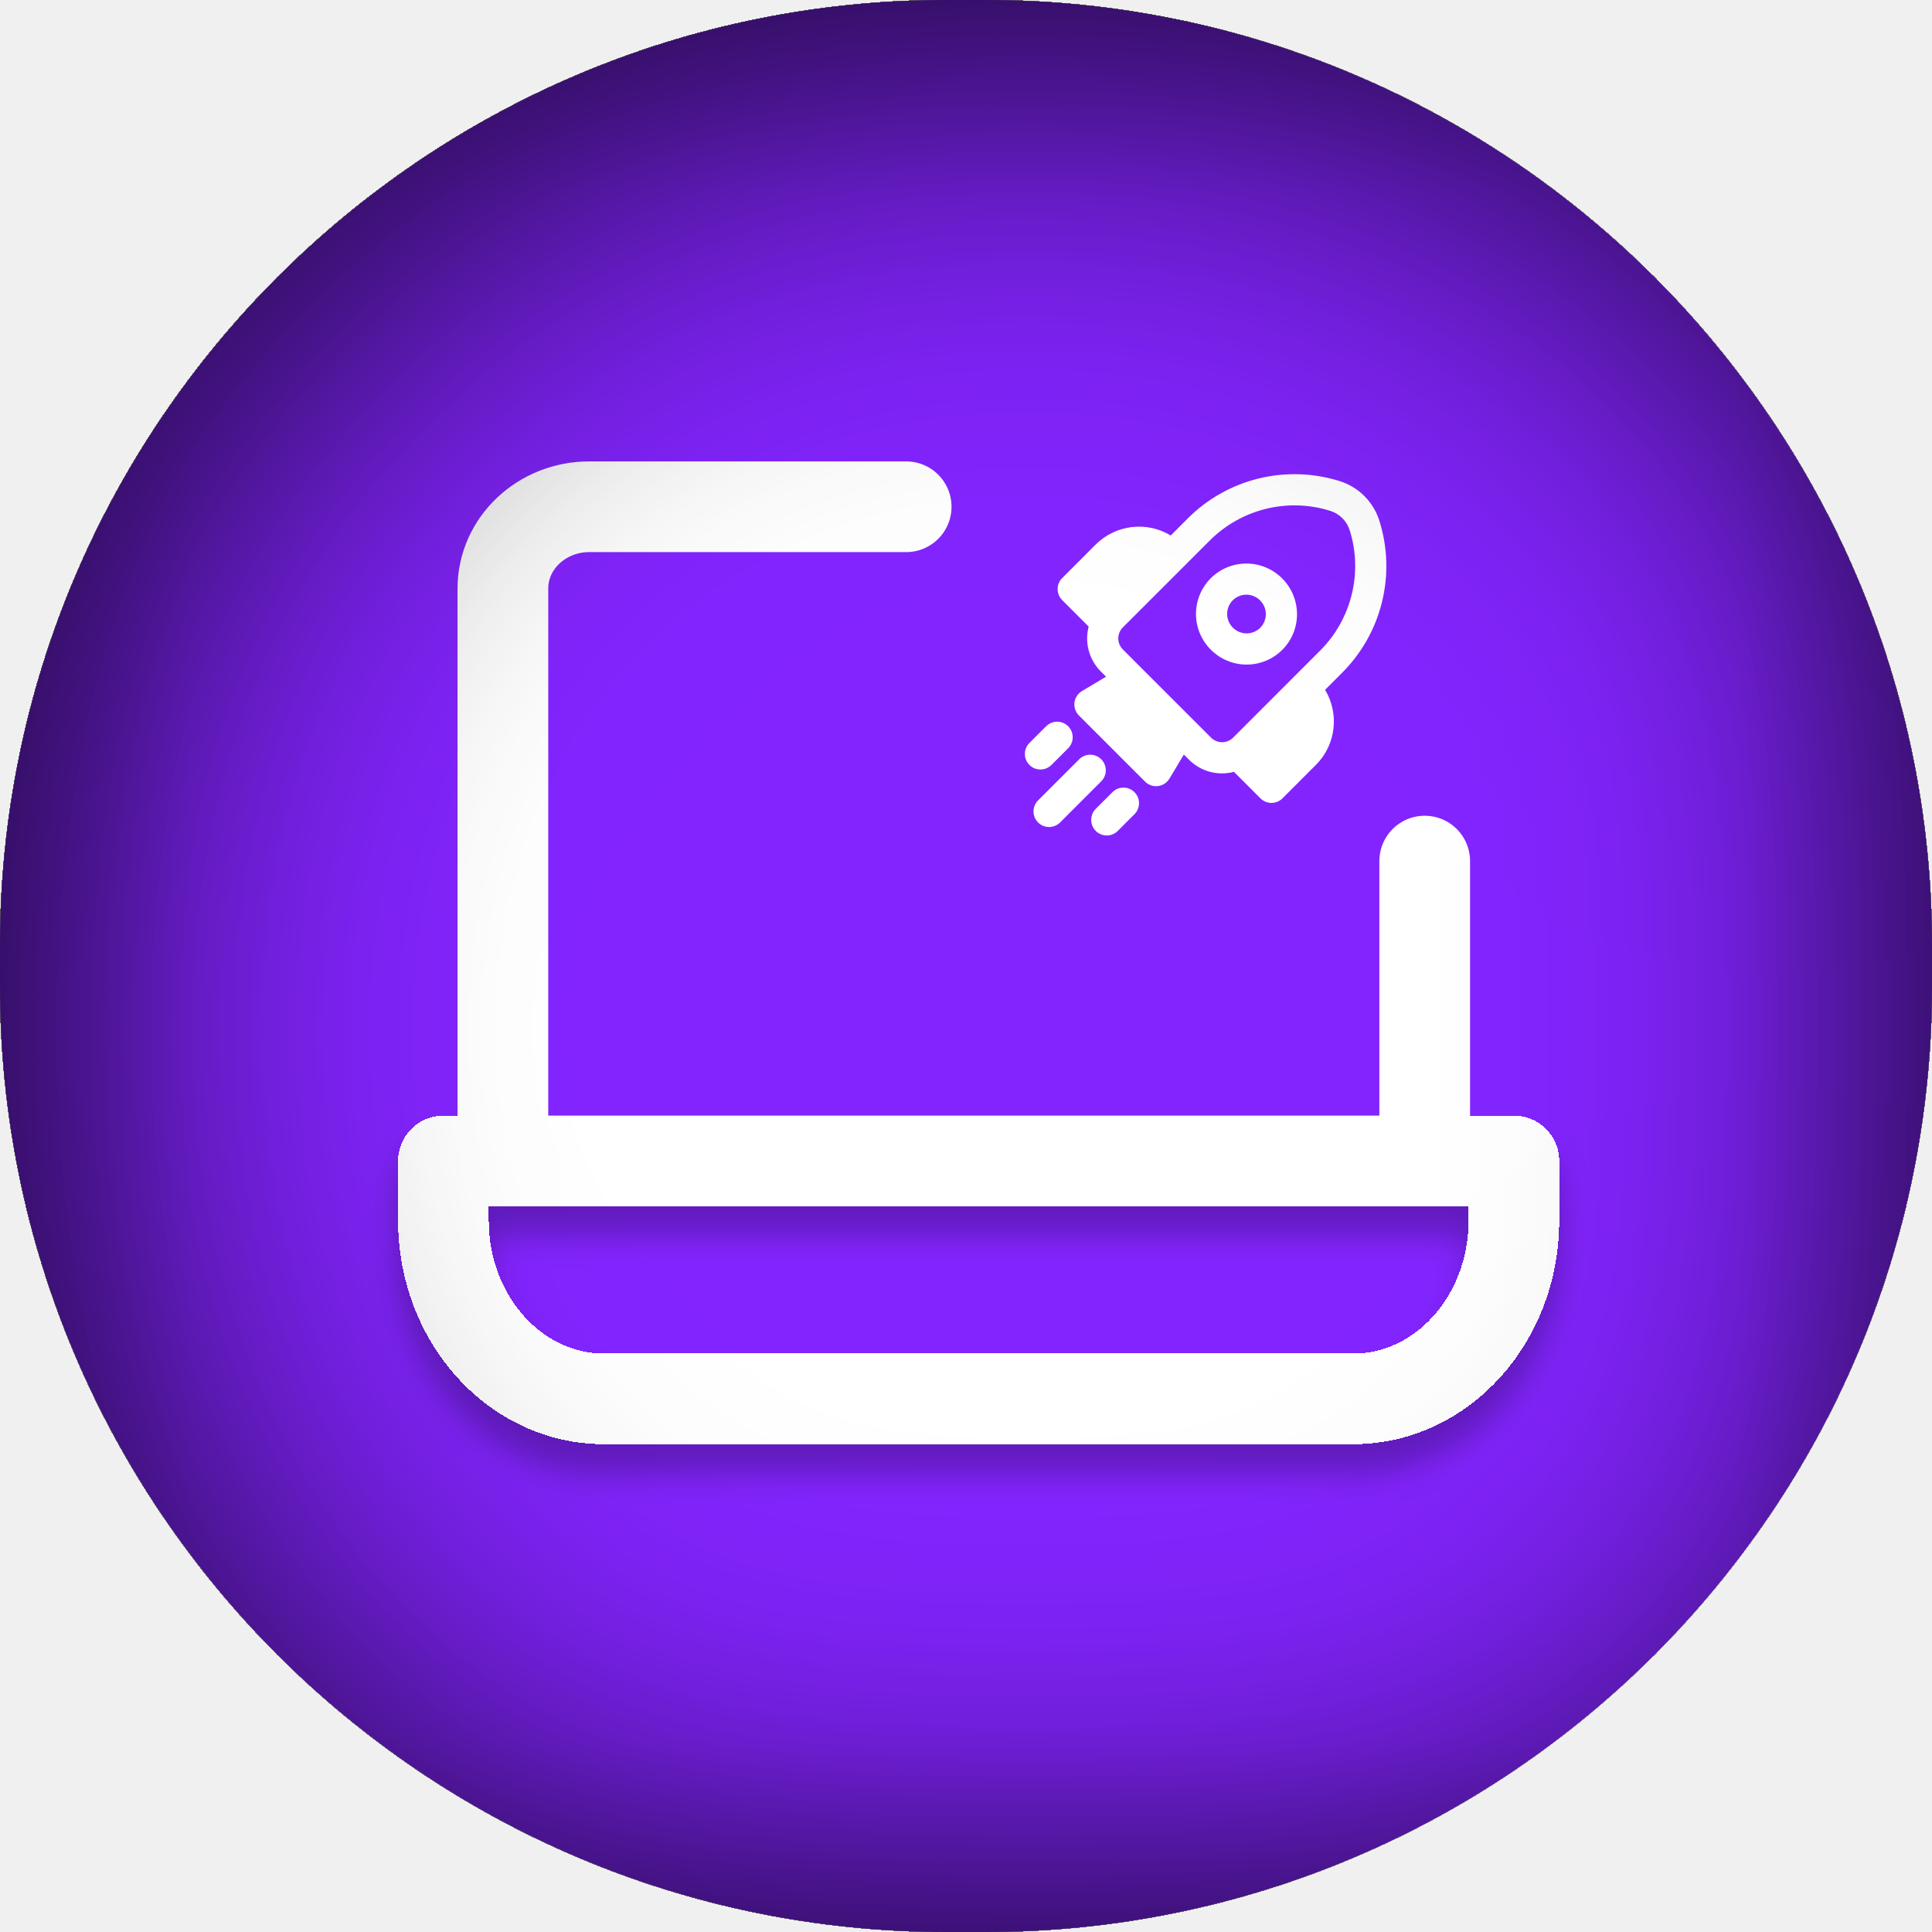
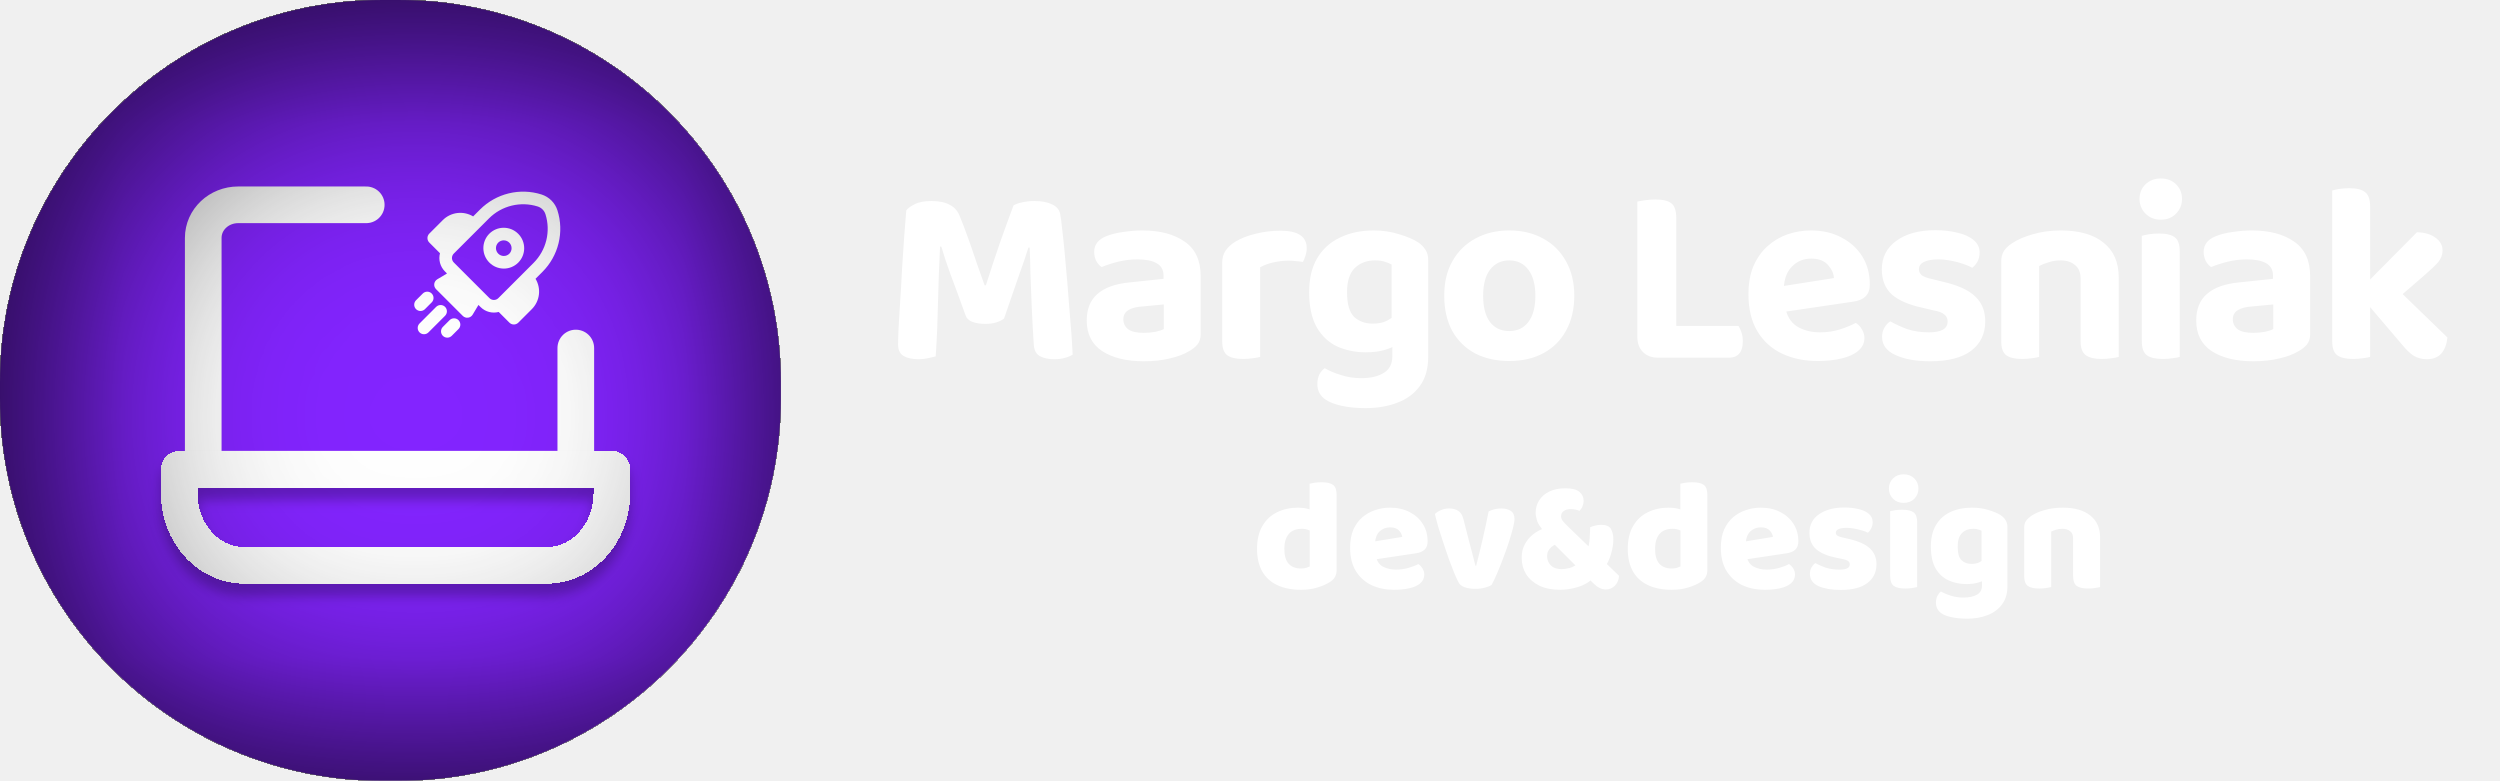
- <svg xmlns="http://www.w3.org/2000/svg" width="61" height="61" viewBox="0 0 61 61" fill="none">
-   <g filter="url(#filter0_i_3_18)">
-     <rect width="61" height="61" rx="29.902" fill="#8324FF" />
-     <path d="M28.611 16H18.606C17.099 16 15.878 17.156 15.878 18.582V36.656H44.983V27.188" stroke="white" stroke-width="2.864" stroke-linecap="round" stroke-linejoin="round" />
-     <g filter="url(#filter1_d_3_18)">
-       <path d="M14 36.656H47.8V38.533C47.8 41.645 45.53 44.167 42.73 44.167H19.07C16.27 44.167 14 41.645 14 38.533V36.656Z" stroke="white" stroke-width="2.864" stroke-linejoin="round" shape-rendering="crispEdges" />
+ <svg xmlns="http://www.w3.org/2000/svg" width="365" height="114" viewBox="0 0 365 114" fill="none">
+   <g clip-path="url(#clip0_372_10)">
+     <g filter="url(#filter0_i_372_10)">
+       <rect width="114" height="114" rx="55.882" fill="#8324FF" />
+       <path d="M53.471 29.902H34.773C31.956 29.902 29.673 32.062 29.673 34.727V68.504H84.067V50.811" stroke="white" stroke-width="5.352" stroke-linecap="round" stroke-linejoin="round" />
+       <g filter="url(#filter1_d_372_10)">
+         <path d="M26.164 68.504H89.331V72.013C89.331 77.828 85.089 82.541 79.856 82.541H35.639C30.406 82.541 26.164 77.828 26.164 72.013V68.504Z" stroke="white" stroke-width="5.352" stroke-linejoin="round" shape-rendering="crispEdges" />
+       </g>
+       <path d="M71.44 34.122C71.718 33.846 72.047 33.627 72.408 33.477C72.77 33.328 73.158 33.252 73.549 33.253C73.941 33.253 74.328 33.331 74.69 33.481C75.051 33.632 75.379 33.852 75.656 34.13C76.817 35.291 76.826 37.179 75.663 38.344C75.386 38.621 75.057 38.84 74.695 38.989C74.333 39.138 73.945 39.215 73.554 39.214C73.162 39.213 72.775 39.136 72.413 38.985C72.052 38.835 71.724 38.614 71.448 38.337C71.17 38.061 70.95 37.733 70.8 37.371C70.649 37.01 70.572 36.623 70.571 36.231C70.57 35.84 70.647 35.452 70.796 35.09C70.945 34.728 71.164 34.399 71.44 34.122ZM74.354 35.427C74.141 35.213 73.851 35.091 73.548 35.09C73.246 35.089 72.955 35.209 72.74 35.422C72.527 35.637 72.408 35.928 72.41 36.23C72.411 36.533 72.532 36.823 72.747 37.036C72.96 37.251 73.25 37.372 73.553 37.373C73.856 37.375 74.146 37.256 74.361 37.043C74.574 36.828 74.693 36.537 74.692 36.235C74.69 35.932 74.569 35.64 74.354 35.427ZM69.854 44.523L70.161 44.828C70.878 45.547 71.894 45.786 72.812 45.545L74.374 47.107C74.547 47.28 74.78 47.376 75.024 47.376C75.268 47.376 75.501 47.28 75.674 47.107L77.648 45.133C78.22 44.561 78.584 43.814 78.681 43.011C78.779 42.208 78.605 41.395 78.187 40.703L79.198 39.692C80.348 38.541 81.161 37.097 81.548 35.517C81.935 33.937 81.881 32.281 81.392 30.729C81.22 30.18 80.917 29.68 80.51 29.273C80.103 28.866 79.603 28.564 79.054 28.391C77.502 27.902 75.846 27.848 74.266 28.235C72.686 28.622 71.242 29.435 70.091 30.585L69.08 31.596C68.387 31.178 67.574 31.004 66.77 31.102C65.966 31.2 65.219 31.564 64.646 32.137L62.676 34.109C62.59 34.195 62.522 34.296 62.476 34.408C62.43 34.519 62.406 34.639 62.406 34.76C62.406 34.881 62.43 35.001 62.476 35.112C62.522 35.224 62.59 35.325 62.676 35.411L64.238 36.973C64.116 37.439 64.118 37.928 64.244 38.393C64.37 38.858 64.615 39.282 64.955 39.622L65.262 39.929L63.841 40.778C63.721 40.85 63.619 40.948 63.543 41.065C63.466 41.183 63.418 41.316 63.4 41.454C63.383 41.593 63.398 41.734 63.443 41.866C63.489 41.999 63.564 42.119 63.663 42.218L67.566 46.12C67.664 46.219 67.784 46.294 67.917 46.34C68.049 46.385 68.19 46.4 68.329 46.383C68.468 46.365 68.601 46.317 68.718 46.24C68.835 46.164 68.933 46.062 69.005 45.942L69.854 44.523ZM79.639 31.28C80.026 32.511 80.069 33.824 79.762 35.078C79.455 36.331 78.81 37.476 77.898 38.389L72.76 43.526C72.588 43.699 72.354 43.796 72.111 43.796C71.867 43.796 71.633 43.699 71.461 43.526L70.328 42.394L70.321 42.387L67.394 39.462L67.387 39.455L66.255 38.321C66.082 38.148 65.986 37.914 65.986 37.671C65.986 37.427 66.082 37.193 66.255 37.021L71.393 31.887C72.305 30.974 73.451 30.33 74.704 30.023C75.958 29.716 77.272 29.759 78.503 30.146C78.77 30.23 79.013 30.378 79.21 30.576C79.408 30.774 79.555 31.017 79.639 31.284V31.28ZM64.979 46.104C65.152 45.931 65.249 45.697 65.249 45.454C65.249 45.21 65.152 44.976 64.98 44.803C64.808 44.63 64.574 44.533 64.33 44.533C64.086 44.533 63.852 44.63 63.679 44.802L61.253 47.229C61.168 47.314 61.1 47.415 61.053 47.527C61.007 47.638 60.983 47.758 60.983 47.879C60.983 48.123 61.08 48.357 61.252 48.529C61.425 48.702 61.658 48.799 61.902 48.799C62.023 48.799 62.143 48.775 62.254 48.729C62.366 48.683 62.467 48.615 62.553 48.53L64.979 46.104ZM63.027 42.852C63.199 43.024 63.296 43.258 63.296 43.502C63.296 43.745 63.199 43.979 63.027 44.151L62.053 45.126C61.968 45.213 61.866 45.283 61.754 45.331C61.642 45.379 61.521 45.404 61.399 45.405C61.277 45.406 61.156 45.383 61.043 45.336C60.93 45.29 60.828 45.222 60.742 45.135C60.656 45.049 60.587 44.946 60.541 44.833C60.495 44.72 60.472 44.599 60.473 44.477C60.475 44.355 60.5 44.234 60.548 44.122C60.597 44.01 60.667 43.909 60.755 43.824L61.729 42.852C61.901 42.68 62.135 42.584 62.378 42.584C62.621 42.584 62.855 42.68 63.027 42.852ZM66.929 48.054C67.017 47.969 67.087 47.868 67.135 47.756C67.184 47.644 67.209 47.523 67.21 47.401C67.211 47.279 67.188 47.158 67.142 47.045C67.095 46.932 67.027 46.829 66.941 46.743C66.855 46.657 66.752 46.588 66.639 46.542C66.526 46.496 66.405 46.473 66.283 46.474C66.161 46.475 66.04 46.5 65.928 46.548C65.816 46.597 65.715 46.667 65.63 46.754L64.656 47.729C64.57 47.814 64.503 47.916 64.456 48.027C64.41 48.139 64.387 48.258 64.387 48.379C64.387 48.623 64.484 48.857 64.656 49.029C64.829 49.202 65.063 49.298 65.307 49.298C65.551 49.298 65.785 49.201 65.957 49.028L66.929 48.054Z" fill="white" />
    </g>
-     <path d="M38.227 18.258C38.375 18.11 38.551 17.993 38.745 17.913C38.938 17.834 39.146 17.793 39.355 17.793C39.565 17.793 39.772 17.835 39.965 17.916C40.159 17.996 40.334 18.114 40.482 18.262C41.104 18.884 41.109 19.894 40.486 20.518C40.338 20.666 40.162 20.783 39.968 20.863C39.775 20.942 39.567 20.983 39.358 20.983C39.148 20.983 38.941 20.941 38.748 20.86C38.554 20.78 38.379 20.662 38.231 20.514C38.082 20.366 37.965 20.19 37.884 19.997C37.804 19.804 37.762 19.596 37.762 19.387C37.761 19.177 37.802 18.97 37.882 18.776C37.962 18.583 38.079 18.407 38.227 18.258ZM39.786 18.957C39.672 18.842 39.517 18.777 39.355 18.776C39.193 18.776 39.037 18.84 38.922 18.954C38.808 19.069 38.745 19.224 38.745 19.386C38.746 19.548 38.811 19.703 38.926 19.817C39.04 19.932 39.195 19.997 39.357 19.998C39.519 19.999 39.675 19.935 39.79 19.821C39.904 19.706 39.967 19.551 39.967 19.389C39.966 19.227 39.901 19.071 39.786 18.957ZM37.378 23.824L37.542 23.987C37.926 24.372 38.47 24.499 38.961 24.37L39.797 25.207C39.889 25.299 40.014 25.351 40.144 25.351C40.275 25.351 40.4 25.299 40.492 25.207L41.548 24.15C41.855 23.844 42.049 23.444 42.101 23.015C42.154 22.585 42.06 22.15 41.837 21.78L42.378 21.239C42.993 20.623 43.428 19.85 43.635 19.005C43.842 18.159 43.814 17.273 43.552 16.443C43.46 16.149 43.297 15.882 43.08 15.664C42.862 15.446 42.595 15.284 42.301 15.191C41.471 14.93 40.584 14.901 39.739 15.108C38.893 15.315 38.12 15.75 37.505 16.366L36.964 16.907C36.593 16.683 36.158 16.59 35.728 16.642C35.298 16.695 34.898 16.89 34.592 17.196L33.537 18.252C33.491 18.297 33.455 18.351 33.43 18.411C33.405 18.471 33.393 18.535 33.393 18.6C33.393 18.664 33.405 18.728 33.43 18.788C33.455 18.848 33.491 18.902 33.537 18.948L34.373 19.784C34.308 20.033 34.309 20.295 34.376 20.544C34.443 20.792 34.575 21.019 34.757 21.201L34.921 21.366L34.161 21.82C34.096 21.858 34.042 21.911 34.001 21.974C33.96 22.036 33.934 22.108 33.925 22.182C33.916 22.256 33.923 22.331 33.948 22.402C33.972 22.473 34.012 22.537 34.065 22.59L36.153 24.678C36.206 24.731 36.271 24.771 36.341 24.796C36.412 24.82 36.488 24.828 36.562 24.819C36.636 24.81 36.707 24.784 36.77 24.743C36.833 24.702 36.885 24.647 36.924 24.583L37.378 23.824ZM42.614 16.738C42.821 17.396 42.844 18.099 42.679 18.77C42.515 19.44 42.17 20.053 41.682 20.541L38.933 23.291C38.841 23.383 38.716 23.434 38.585 23.434C38.455 23.434 38.33 23.383 38.238 23.291L37.632 22.685L37.628 22.681L36.062 21.116L36.058 21.112L35.452 20.505C35.36 20.413 35.308 20.288 35.308 20.157C35.308 20.027 35.36 19.902 35.452 19.809L38.201 17.062C38.69 16.574 39.303 16.229 39.973 16.065C40.644 15.901 41.347 15.923 42.006 16.131C42.149 16.176 42.279 16.255 42.384 16.361C42.49 16.467 42.569 16.597 42.614 16.74V16.738ZM34.77 24.669C34.862 24.577 34.914 24.452 34.914 24.322C34.914 24.191 34.862 24.066 34.77 23.974C34.678 23.881 34.553 23.829 34.422 23.829C34.292 23.829 34.166 23.881 34.074 23.973L32.776 25.271C32.73 25.317 32.694 25.371 32.669 25.431C32.644 25.491 32.631 25.555 32.631 25.619C32.631 25.75 32.683 25.875 32.775 25.967C32.867 26.06 32.993 26.112 33.123 26.112C33.188 26.112 33.252 26.099 33.311 26.074C33.371 26.05 33.425 26.014 33.471 25.968L34.77 24.669ZM33.725 22.93C33.817 23.022 33.869 23.147 33.869 23.277C33.869 23.408 33.817 23.533 33.725 23.625L33.204 24.146C33.158 24.193 33.104 24.23 33.044 24.256C32.984 24.282 32.919 24.295 32.854 24.296C32.789 24.296 32.724 24.284 32.663 24.259C32.603 24.234 32.548 24.198 32.502 24.151C32.456 24.105 32.42 24.05 32.395 23.99C32.37 23.929 32.358 23.864 32.359 23.799C32.359 23.734 32.373 23.669 32.399 23.609C32.425 23.549 32.462 23.495 32.509 23.45L33.031 22.93C33.123 22.838 33.248 22.786 33.378 22.786C33.508 22.786 33.633 22.838 33.725 22.93ZM35.813 25.713C35.86 25.668 35.898 25.613 35.923 25.553C35.949 25.494 35.963 25.429 35.963 25.364C35.964 25.298 35.951 25.234 35.927 25.173C35.902 25.113 35.865 25.058 35.819 25.012C35.773 24.965 35.718 24.929 35.658 24.904C35.597 24.88 35.532 24.867 35.467 24.868C35.402 24.868 35.337 24.882 35.277 24.907C35.217 24.933 35.163 24.971 35.118 25.018L34.596 25.539C34.551 25.585 34.514 25.639 34.49 25.699C34.465 25.758 34.453 25.822 34.453 25.887C34.453 26.018 34.505 26.143 34.597 26.235C34.689 26.327 34.814 26.379 34.945 26.379C35.075 26.379 35.201 26.327 35.293 26.234L35.813 25.713Z" fill="white" />
+     <path d="M146.593 46.504C146.319 46.728 145.945 46.915 145.471 47.064C145.023 47.214 144.5 47.288 143.902 47.288C143.129 47.288 142.481 47.189 141.958 46.989C141.435 46.79 141.098 46.454 140.949 45.98C140.102 43.613 139.379 41.645 138.781 40.075C138.208 38.505 137.759 37.147 137.435 36.001H137.249C137.174 37.571 137.111 39.003 137.062 40.299C137.012 41.595 136.974 42.866 136.949 44.111C136.925 45.333 136.887 46.578 136.837 47.849C136.788 49.12 136.713 50.515 136.613 52.035C136.339 52.11 135.965 52.197 135.492 52.297C135.043 52.397 134.595 52.447 134.146 52.447C133.199 52.447 132.452 52.285 131.904 51.961C131.38 51.637 131.119 51.076 131.119 50.279C131.119 49.73 131.144 48.921 131.193 47.849C131.268 46.753 131.343 45.507 131.418 44.111C131.517 42.691 131.605 41.196 131.679 39.626C131.779 38.056 131.879 36.511 131.978 34.992C132.103 33.447 132.215 32.026 132.315 30.73C132.514 30.431 132.913 30.133 133.511 29.834C134.109 29.509 134.931 29.348 135.978 29.348C137.099 29.348 137.996 29.534 138.669 29.908C139.367 30.257 139.865 30.843 140.164 31.665C140.538 32.562 140.936 33.608 141.36 34.805C141.784 35.976 142.195 37.172 142.593 38.393C143.017 39.589 143.403 40.673 143.752 41.645H143.939C144.637 39.452 145.347 37.309 146.069 35.216C146.817 33.123 147.452 31.378 147.976 29.983C148.325 29.784 148.761 29.634 149.284 29.534C149.832 29.41 150.405 29.348 151.003 29.348C152.075 29.348 152.934 29.509 153.582 29.834C154.255 30.133 154.654 30.593 154.778 31.216C154.878 31.69 154.978 32.437 155.077 33.459C155.202 34.481 155.327 35.664 155.451 37.01C155.576 38.331 155.7 39.726 155.825 41.196C155.949 42.641 156.062 44.062 156.161 45.457C156.286 46.828 156.386 48.061 156.46 49.157C156.535 50.254 156.585 51.126 156.61 51.774C156.236 51.998 155.837 52.16 155.414 52.26C155.015 52.384 154.504 52.447 153.881 52.447C153.084 52.447 152.399 52.297 151.826 51.998C151.277 51.699 150.978 51.126 150.929 50.279C150.804 48.335 150.704 46.491 150.629 44.747C150.555 42.978 150.492 41.37 150.443 39.925C150.418 38.455 150.38 37.197 150.33 36.15H150.144C149.82 37.222 149.359 38.58 148.761 40.224C148.188 41.844 147.465 43.937 146.593 46.504ZM166.999 48.597C167.573 48.597 168.133 48.547 168.681 48.447C169.255 48.323 169.666 48.186 169.915 48.036V44.448L166.775 44.747C165.928 44.797 165.255 44.971 164.757 45.27C164.258 45.569 164.009 46.018 164.009 46.616C164.009 47.214 164.246 47.7 164.719 48.074C165.193 48.422 165.953 48.597 166.999 48.597ZM166.775 33.646C169.367 33.646 171.435 34.194 172.98 35.291C174.525 36.362 175.297 38.032 175.297 40.299V48.784C175.297 49.407 175.135 49.917 174.811 50.316C174.487 50.69 174.076 51.014 173.578 51.288C172.83 51.736 171.896 52.085 170.775 52.334C169.678 52.608 168.42 52.746 166.999 52.746C164.458 52.746 162.427 52.247 160.907 51.251C159.412 50.254 158.664 48.771 158.664 46.803C158.664 45.108 159.188 43.812 160.234 42.915C161.281 41.993 162.838 41.433 164.906 41.233L169.878 40.71V40.262C169.878 39.414 169.541 38.804 168.868 38.43C168.22 38.056 167.286 37.87 166.065 37.87C165.118 37.87 164.184 37.982 163.262 38.206C162.365 38.43 161.555 38.692 160.832 38.991C160.533 38.791 160.272 38.492 160.047 38.094C159.848 37.67 159.748 37.234 159.748 36.786C159.748 35.739 160.321 34.979 161.468 34.506C162.19 34.207 163.025 33.995 163.972 33.87C164.944 33.721 165.878 33.646 166.775 33.646ZM183.976 39.028V43.7H178.444V38.355C178.444 37.658 178.606 37.072 178.93 36.599C179.279 36.1 179.753 35.664 180.351 35.291C181.173 34.792 182.157 34.406 183.303 34.132C184.475 33.833 185.696 33.683 186.966 33.683C189.508 33.683 190.779 34.531 190.779 36.225C190.779 36.624 190.717 36.997 190.592 37.346C190.492 37.695 190.368 37.994 190.218 38.243C189.969 38.194 189.658 38.156 189.284 38.131C188.935 38.081 188.549 38.056 188.125 38.056C187.378 38.056 186.63 38.144 185.882 38.318C185.135 38.492 184.5 38.729 183.976 39.028ZM178.444 42.28L183.976 42.392V52.11C183.727 52.185 183.378 52.247 182.93 52.297C182.481 52.372 181.995 52.409 181.472 52.409C180.425 52.409 179.653 52.222 179.155 51.849C178.681 51.475 178.444 50.802 178.444 49.83V42.28ZM199.397 51.437C197.927 51.437 196.557 51.163 195.286 50.615C194.04 50.042 193.031 49.108 192.258 47.812C191.511 46.491 191.137 44.772 191.137 42.654C191.137 40.685 191.523 39.041 192.296 37.72C193.093 36.374 194.202 35.365 195.622 34.693C197.042 33.995 198.687 33.646 200.556 33.646C201.901 33.646 203.147 33.833 204.294 34.207C205.465 34.555 206.374 34.942 207.022 35.365C207.471 35.664 207.832 36.026 208.106 36.449C208.38 36.848 208.517 37.359 208.517 37.982V49.718H203.172V38.617C202.898 38.468 202.562 38.331 202.163 38.206C201.789 38.081 201.316 38.019 200.743 38.019C199.547 38.019 198.562 38.393 197.79 39.14C197.042 39.888 196.669 41.059 196.669 42.654C196.669 44.398 197.018 45.607 197.715 46.279C198.438 46.927 199.335 47.251 200.406 47.251C201.229 47.251 201.914 47.114 202.462 46.84C203.01 46.541 203.484 46.217 203.882 45.868L204.032 50.279C203.509 50.603 202.873 50.877 202.126 51.101C201.378 51.325 200.469 51.437 199.397 51.437ZM203.284 51.961V48.485H208.517V52.11C208.517 53.854 208.106 55.275 207.284 56.371C206.486 57.468 205.39 58.277 203.995 58.801C202.624 59.324 201.079 59.586 199.36 59.586C198.064 59.586 196.905 59.474 195.884 59.249C194.887 59.025 194.127 58.738 193.604 58.389C192.757 57.841 192.333 57.069 192.333 56.072C192.333 55.549 192.433 55.075 192.632 54.652C192.856 54.253 193.118 53.954 193.417 53.755C194.09 54.154 194.887 54.49 195.809 54.764C196.731 55.063 197.703 55.212 198.724 55.212C200.12 55.212 201.229 54.951 202.051 54.428C202.873 53.929 203.284 53.107 203.284 51.961ZM229.845 43.177C229.845 45.121 229.446 46.815 228.649 48.26C227.877 49.681 226.78 50.777 225.36 51.55C223.94 52.322 222.27 52.708 220.351 52.708C218.458 52.708 216.788 52.334 215.343 51.587C213.923 50.814 212.814 49.718 212.016 48.298C211.244 46.852 210.858 45.146 210.858 43.177C210.858 41.209 211.256 39.527 212.054 38.131C212.851 36.711 213.96 35.614 215.38 34.842C216.826 34.045 218.483 33.646 220.351 33.646C222.245 33.646 223.902 34.045 225.323 34.842C226.743 35.614 227.852 36.723 228.649 38.169C229.446 39.589 229.845 41.258 229.845 43.177ZM220.351 38.019C219.18 38.019 218.246 38.468 217.548 39.365C216.875 40.262 216.539 41.532 216.539 43.177C216.539 44.847 216.875 46.13 217.548 47.027C218.221 47.899 219.155 48.335 220.351 48.335C221.547 48.335 222.482 47.887 223.155 46.989C223.827 46.093 224.164 44.822 224.164 43.177C224.164 41.557 223.827 40.299 223.155 39.402C222.482 38.48 221.547 38.019 220.351 38.019ZM239.052 36.412H244.733V51.923L242.079 52.222C241.157 52.222 240.422 51.948 239.874 51.4C239.326 50.852 239.052 50.117 239.052 49.195V36.412ZM242.079 52.222V47.588H253.816C253.99 47.837 254.14 48.161 254.264 48.559C254.389 48.933 254.451 49.357 254.451 49.83C254.451 50.628 254.277 51.226 253.928 51.624C253.579 52.023 253.093 52.222 252.47 52.222H242.079ZM244.733 43.514H239.052V29.422C239.301 29.372 239.675 29.31 240.173 29.235C240.697 29.161 241.195 29.123 241.668 29.123C242.765 29.123 243.55 29.31 244.023 29.684C244.497 30.058 244.733 30.768 244.733 31.814V43.514ZM258.712 45.794L258.488 42.056L267.757 40.598C267.708 39.9 267.409 39.252 266.86 38.654C266.312 38.056 265.502 37.757 264.431 37.757C263.31 37.757 262.375 38.144 261.628 38.916C260.88 39.664 260.481 40.735 260.432 42.13L260.618 44.709C260.843 46.08 261.428 47.064 262.375 47.662C263.322 48.235 264.443 48.522 265.739 48.522C266.786 48.522 267.77 48.373 268.692 48.074C269.614 47.774 270.361 47.463 270.935 47.139C271.308 47.363 271.607 47.675 271.832 48.074C272.081 48.472 272.205 48.896 272.205 49.344C272.205 50.092 271.906 50.715 271.308 51.213C270.735 51.712 269.925 52.085 268.879 52.334C267.857 52.584 266.686 52.708 265.365 52.708C263.447 52.708 261.715 52.347 260.17 51.624C258.65 50.902 257.454 49.818 256.582 48.373C255.71 46.927 255.274 45.121 255.274 42.953C255.274 41.358 255.523 39.975 256.021 38.804C256.544 37.633 257.23 36.673 258.077 35.926C258.949 35.154 259.921 34.58 260.992 34.207C262.089 33.833 263.222 33.646 264.394 33.646C266.113 33.646 267.608 33.995 268.879 34.693C270.175 35.365 271.184 36.287 271.906 37.458C272.629 38.63 272.99 39.988 272.99 41.532C272.99 42.305 272.778 42.891 272.355 43.289C271.931 43.688 271.346 43.937 270.598 44.037L258.712 45.794ZM289.846 46.915C289.846 48.734 289.161 50.167 287.79 51.213C286.42 52.235 284.426 52.746 281.81 52.746C279.767 52.746 278.085 52.447 276.764 51.849C275.444 51.251 274.783 50.366 274.783 49.195C274.783 48.672 274.895 48.223 275.12 47.849C275.344 47.45 275.63 47.139 275.979 46.915C276.677 47.313 277.487 47.687 278.409 48.036C279.356 48.36 280.427 48.522 281.623 48.522C283.442 48.522 284.352 47.999 284.352 46.952C284.352 46.504 284.19 46.155 283.866 45.906C283.542 45.632 283.006 45.432 282.259 45.308L280.689 44.934C278.695 44.51 277.2 43.862 276.204 42.99C275.232 42.093 274.746 40.872 274.746 39.327C274.746 37.583 275.444 36.2 276.839 35.178C278.259 34.132 280.165 33.608 282.558 33.608C283.754 33.608 284.838 33.733 285.809 33.982C286.806 34.207 287.591 34.568 288.164 35.066C288.737 35.54 289.024 36.138 289.024 36.86C289.024 37.359 288.924 37.795 288.725 38.169C288.525 38.542 288.264 38.854 287.94 39.103C287.666 38.928 287.242 38.742 286.669 38.542C286.121 38.343 285.51 38.181 284.838 38.056C284.19 37.932 283.579 37.87 283.006 37.87C282.109 37.87 281.411 37.994 280.913 38.243C280.415 38.468 280.165 38.829 280.165 39.327C280.165 39.651 280.303 39.938 280.577 40.187C280.876 40.411 281.386 40.598 282.109 40.748L283.604 41.121C285.822 41.62 287.417 42.342 288.388 43.289C289.36 44.211 289.846 45.42 289.846 46.915ZM309.336 40.523V44.037H303.767V40.71C303.767 39.788 303.493 39.115 302.945 38.692C302.421 38.243 301.724 38.019 300.852 38.019C300.229 38.019 299.656 38.106 299.132 38.281C298.609 38.43 298.136 38.617 297.712 38.841V44.037H292.18V38.206C292.18 37.583 292.305 37.072 292.554 36.673C292.828 36.25 293.214 35.876 293.713 35.552C294.51 35.004 295.532 34.555 296.778 34.207C298.023 33.833 299.394 33.646 300.889 33.646C303.58 33.646 305.661 34.244 307.131 35.44C308.601 36.611 309.336 38.306 309.336 40.523ZM292.18 42.317H297.712V52.11C297.463 52.185 297.114 52.247 296.665 52.297C296.217 52.372 295.731 52.409 295.208 52.409C294.161 52.409 293.389 52.222 292.89 51.849C292.417 51.475 292.18 50.802 292.18 49.83V42.317ZM303.767 42.317H309.336V52.11C309.087 52.185 308.738 52.247 308.29 52.297C307.841 52.372 307.355 52.409 306.832 52.409C305.785 52.409 305.013 52.222 304.515 51.849C304.016 51.475 303.767 50.802 303.767 49.83V42.317ZM312.371 29.049C312.371 28.201 312.658 27.491 313.231 26.918C313.829 26.345 314.576 26.058 315.473 26.058C316.395 26.058 317.143 26.345 317.716 26.918C318.289 27.491 318.576 28.201 318.576 29.049C318.576 29.871 318.289 30.581 317.716 31.179C317.143 31.777 316.395 32.076 315.473 32.076C314.576 32.076 313.829 31.777 313.231 31.179C312.658 30.581 312.371 29.871 312.371 29.049ZM312.707 42.28H318.239V52.11C318.015 52.185 317.679 52.247 317.23 52.297C316.782 52.372 316.296 52.409 315.772 52.409C314.701 52.409 313.916 52.222 313.418 51.849C312.944 51.475 312.707 50.802 312.707 49.83V42.28ZM318.239 45.158H312.707V34.431C312.932 34.356 313.268 34.281 313.717 34.207C314.19 34.132 314.688 34.094 315.212 34.094C316.283 34.094 317.056 34.281 317.529 34.655C318.003 35.004 318.239 35.689 318.239 36.711V45.158ZM328.984 48.597C329.557 48.597 330.117 48.547 330.666 48.447C331.239 48.323 331.65 48.186 331.899 48.036V44.448L328.759 44.747C327.912 44.797 327.239 44.971 326.741 45.27C326.243 45.569 325.994 46.018 325.994 46.616C325.994 47.214 326.23 47.7 326.704 48.074C327.177 48.422 327.937 48.597 328.984 48.597ZM328.759 33.646C331.351 33.646 333.419 34.194 334.964 35.291C336.509 36.362 337.281 38.032 337.281 40.299V48.784C337.281 49.407 337.119 49.917 336.796 50.316C336.472 50.69 336.06 51.014 335.562 51.288C334.815 51.736 333.88 52.085 332.759 52.334C331.662 52.608 330.404 52.746 328.984 52.746C326.442 52.746 324.411 52.247 322.891 51.251C321.396 50.254 320.649 48.771 320.649 46.803C320.649 45.108 321.172 43.812 322.218 42.915C323.265 41.993 324.822 41.433 326.891 41.233L331.862 40.71V40.262C331.862 39.414 331.525 38.804 330.853 38.43C330.205 38.056 329.27 37.87 328.049 37.87C327.102 37.87 326.168 37.982 325.246 38.206C324.349 38.43 323.539 38.692 322.817 38.991C322.517 38.791 322.256 38.492 322.032 38.094C321.832 37.67 321.733 37.234 321.733 36.786C321.733 35.739 322.306 34.979 323.452 34.506C324.175 34.207 325.009 33.995 325.956 33.87C326.928 33.721 327.862 33.646 328.759 33.646ZM348.427 44.971L344.428 42.429L352.875 33.908C353.997 33.932 354.894 34.194 355.566 34.693C356.264 35.191 356.613 35.814 356.613 36.561C356.613 37.209 356.389 37.795 355.94 38.318C355.492 38.816 354.806 39.464 353.884 40.262L348.427 44.971ZM344.652 43.214L349.063 41.271L357.323 49.27C357.223 50.266 356.924 51.051 356.426 51.624C355.928 52.172 355.218 52.447 354.296 52.447C353.623 52.447 353 52.285 352.427 51.961C351.879 51.612 351.293 51.051 350.67 50.279L344.652 43.214ZM340.503 42.243L346.035 42.355V52.11C345.786 52.185 345.437 52.247 344.989 52.297C344.54 52.372 344.054 52.409 343.531 52.409C342.484 52.409 341.712 52.222 341.214 51.849C340.74 51.475 340.503 50.802 340.503 49.83V42.243ZM346.035 45.233L340.503 45.121V27.815C340.728 27.74 341.064 27.666 341.513 27.591C341.961 27.516 342.447 27.479 342.97 27.479C344.042 27.479 344.814 27.666 345.288 28.039C345.786 28.413 346.035 29.098 346.035 30.095V45.233Z" fill="white" />
+     <path d="M191.226 82.7V75.974H195.145V83.256C195.145 83.643 195.06 83.975 194.89 84.254C194.736 84.532 194.48 84.779 194.125 84.996C193.676 85.289 193.097 85.544 192.386 85.761C191.674 85.993 190.863 86.109 189.95 86.109C188.605 86.109 187.454 85.885 186.495 85.436C185.537 84.988 184.802 84.323 184.292 83.442C183.782 82.545 183.527 81.447 183.527 80.149C183.527 78.788 183.789 77.667 184.315 76.786C184.841 75.889 185.552 75.225 186.449 74.792C187.361 74.343 188.374 74.119 189.487 74.119C190.028 74.119 190.499 74.173 190.901 74.281C191.303 74.39 191.636 74.513 191.899 74.653V77.853C191.698 77.698 191.435 77.551 191.11 77.412C190.801 77.273 190.445 77.204 190.043 77.204C189.518 77.204 189.062 77.312 188.675 77.528C188.304 77.745 188.018 78.069 187.817 78.502C187.616 78.935 187.515 79.484 187.515 80.149C187.515 81.123 187.724 81.842 188.142 82.305C188.575 82.769 189.17 83.001 189.927 83.001C190.206 83.001 190.461 82.97 190.693 82.908C190.925 82.831 191.102 82.762 191.226 82.7ZM195.145 76.716H191.203V70.617C191.373 70.571 191.612 70.525 191.922 70.478C192.246 70.432 192.594 70.409 192.965 70.409C193.738 70.409 194.295 70.54 194.635 70.803C194.975 71.05 195.145 71.537 195.145 72.264V76.716ZM199.504 81.865L199.364 79.267L204.722 78.386C204.691 78.077 204.536 77.768 204.258 77.459C203.979 77.149 203.547 76.995 202.959 76.995C202.341 76.995 201.823 77.196 201.405 77.598C201.003 78 200.787 78.572 200.756 79.314L200.895 81.262C201.05 81.973 201.398 82.468 201.939 82.746C202.495 83.024 203.114 83.163 203.794 83.163C204.443 83.163 205.062 83.079 205.649 82.908C206.237 82.738 206.708 82.553 207.064 82.352C207.311 82.507 207.52 82.723 207.69 83.001C207.86 83.279 207.945 83.573 207.945 83.882C207.945 84.393 207.752 84.818 207.365 85.158C206.994 85.483 206.476 85.722 205.812 85.877C205.147 86.031 204.381 86.109 203.516 86.109C202.31 86.109 201.22 85.885 200.246 85.436C199.287 84.972 198.522 84.284 197.95 83.372C197.393 82.46 197.115 81.316 197.115 79.94C197.115 78.92 197.277 78.038 197.602 77.296C197.942 76.554 198.39 75.951 198.947 75.487C199.504 75.024 200.122 74.683 200.802 74.467C201.498 74.235 202.209 74.119 202.936 74.119C204.034 74.119 204.992 74.336 205.812 74.769C206.631 75.186 207.273 75.766 207.736 76.508C208.2 77.234 208.432 78.077 208.432 79.036C208.432 79.561 208.285 79.963 207.991 80.242C207.698 80.52 207.288 80.698 206.762 80.775L199.504 81.865ZM219.191 74.235C219.732 74.235 220.188 74.351 220.559 74.583C220.93 74.815 221.116 75.217 221.116 75.789C221.116 76.083 221.038 76.531 220.884 77.134C220.729 77.737 220.528 78.425 220.281 79.198C220.033 79.956 219.755 80.736 219.446 81.54C219.152 82.329 218.858 83.063 218.565 83.743C218.271 84.424 218.008 84.972 217.776 85.39C217.575 85.544 217.258 85.676 216.825 85.784C216.408 85.908 215.936 85.97 215.411 85.97C214.808 85.97 214.282 85.892 213.834 85.738C213.401 85.583 213.099 85.336 212.929 84.996C212.759 84.671 212.55 84.215 212.303 83.627C212.071 83.04 211.816 82.375 211.538 81.633C211.275 80.875 211.012 80.102 210.749 79.314C210.487 78.51 210.239 77.737 210.007 76.995C209.791 76.253 209.621 75.603 209.497 75.047C209.713 74.83 210 74.645 210.355 74.49C210.726 74.32 211.128 74.235 211.561 74.235C212.102 74.235 212.55 74.351 212.906 74.583C213.262 74.799 213.517 75.217 213.671 75.835L214.576 79.383C214.7 79.832 214.815 80.265 214.924 80.682C215.032 81.084 215.125 81.447 215.202 81.772C215.295 82.097 215.364 82.367 215.411 82.584H215.527C215.82 81.44 216.13 80.172 216.454 78.781C216.779 77.374 217.073 76.005 217.336 74.676C217.892 74.382 218.511 74.235 219.191 74.235ZM234.178 83.048L232.671 84.346C232.022 84.996 231.249 85.452 230.352 85.715C229.455 85.977 228.605 86.109 227.801 86.109C226.595 86.109 225.575 85.908 224.74 85.506C223.905 85.088 223.263 84.532 222.815 83.836C222.382 83.125 222.166 82.329 222.166 81.447C222.166 80.674 222.32 80.01 222.629 79.453C222.939 78.881 223.341 78.402 223.835 78.015C224.33 77.629 224.856 77.335 225.412 77.134L227.244 79.453C226.981 79.53 226.742 79.662 226.525 79.847C226.324 80.017 226.162 80.218 226.038 80.45C225.93 80.667 225.876 80.914 225.876 81.192C225.876 81.718 226.054 82.166 226.409 82.537C226.781 82.908 227.322 83.094 228.033 83.094C228.28 83.094 228.651 83.04 229.146 82.932C229.641 82.808 230.12 82.522 230.584 82.074L231.79 80.242C231.96 79.731 232.06 79.175 232.091 78.572C232.138 77.953 232.161 77.42 232.161 76.972C232.455 76.848 232.733 76.763 232.996 76.716C233.258 76.655 233.514 76.624 233.761 76.624C234.488 76.624 234.967 76.825 235.199 77.227C235.431 77.629 235.547 78.147 235.547 78.781C235.547 79.414 235.438 80.102 235.222 80.844C235.021 81.587 234.673 82.321 234.178 83.048ZM234.457 86.062C233.838 86.062 233.235 85.769 232.648 85.181L226.131 78.665L225.505 77.667C224.918 77.018 224.554 76.477 224.415 76.044C224.276 75.596 224.206 75.194 224.206 74.838C224.206 74.189 224.376 73.594 224.717 73.052C225.057 72.511 225.544 72.086 226.178 71.777C226.827 71.452 227.615 71.29 228.543 71.29C229.517 71.29 230.205 71.468 230.607 71.823C231.009 72.163 231.21 72.604 231.21 73.145C231.21 73.392 231.156 73.648 231.048 73.91C230.955 74.158 230.808 74.382 230.607 74.583C230.437 74.506 230.236 74.444 230.004 74.397C229.788 74.351 229.556 74.328 229.308 74.328C228.906 74.328 228.574 74.421 228.311 74.606C228.048 74.776 227.917 75.039 227.917 75.395C227.917 75.626 228.002 75.851 228.172 76.067C228.342 76.284 228.605 76.562 228.96 76.902L236.381 84.068C236.351 84.64 236.15 85.119 235.779 85.506C235.407 85.877 234.967 86.062 234.457 86.062ZM245.353 82.7V75.974H249.272V83.256C249.272 83.643 249.187 83.975 249.017 84.254C248.862 84.532 248.607 84.779 248.252 84.996C247.803 85.289 247.224 85.544 246.512 85.761C245.801 85.993 244.99 86.109 244.077 86.109C242.732 86.109 241.58 85.885 240.622 85.436C239.663 84.988 238.929 84.323 238.419 83.442C237.909 82.545 237.654 81.447 237.654 80.149C237.654 78.788 237.916 77.667 238.442 76.786C238.968 75.889 239.679 75.225 240.576 74.792C241.488 74.343 242.5 74.119 243.614 74.119C244.155 74.119 244.626 74.173 245.028 74.281C245.43 74.39 245.763 74.513 246.025 74.653V77.853C245.824 77.698 245.562 77.551 245.237 77.412C244.928 77.273 244.572 77.204 244.17 77.204C243.644 77.204 243.188 77.312 242.802 77.528C242.431 77.745 242.145 78.069 241.944 78.502C241.743 78.935 241.642 79.484 241.642 80.149C241.642 81.123 241.851 81.842 242.268 82.305C242.701 82.769 243.297 83.001 244.054 83.001C244.332 83.001 244.588 82.97 244.819 82.908C245.051 82.831 245.229 82.762 245.353 82.7ZM249.272 76.716H245.33V70.617C245.5 70.571 245.739 70.525 246.049 70.478C246.373 70.432 246.721 70.409 247.092 70.409C247.865 70.409 248.422 70.54 248.762 70.803C249.102 71.05 249.272 71.537 249.272 72.264V76.716ZM253.631 81.865L253.491 79.267L258.848 78.386C258.818 78.077 258.663 77.768 258.385 77.459C258.106 77.149 257.673 76.995 257.086 76.995C256.468 76.995 255.95 77.196 255.532 77.598C255.13 78 254.914 78.572 254.883 79.314L255.022 81.262C255.177 81.973 255.524 82.468 256.066 82.746C256.622 83.024 257.241 83.163 257.921 83.163C258.57 83.163 259.189 83.079 259.776 82.908C260.364 82.738 260.835 82.553 261.191 82.352C261.438 82.507 261.647 82.723 261.817 83.001C261.987 83.279 262.072 83.573 262.072 83.882C262.072 84.393 261.879 84.818 261.492 85.158C261.121 85.483 260.603 85.722 259.938 85.877C259.274 86.031 258.508 86.109 257.643 86.109C256.437 86.109 255.347 85.885 254.373 85.436C253.414 84.972 252.649 84.284 252.077 83.372C251.52 82.46 251.242 81.316 251.242 79.94C251.242 78.92 251.404 78.038 251.729 77.296C252.069 76.554 252.517 75.951 253.074 75.487C253.631 75.024 254.249 74.683 254.929 74.467C255.625 74.235 256.336 74.119 257.063 74.119C258.16 74.119 259.119 74.336 259.938 74.769C260.758 75.186 261.399 75.766 261.863 76.508C262.327 77.234 262.559 78.077 262.559 79.036C262.559 79.561 262.412 79.963 262.118 80.242C261.825 80.52 261.415 80.698 260.889 80.775L253.631 81.865ZM273.965 82.375C273.965 83.55 273.516 84.47 272.62 85.135C271.739 85.799 270.448 86.132 268.747 86.132C267.433 86.132 266.351 85.946 265.5 85.575C264.665 85.189 264.248 84.594 264.248 83.79C264.248 83.419 264.325 83.102 264.48 82.839C264.634 82.576 264.82 82.367 265.036 82.213C265.485 82.46 265.995 82.684 266.567 82.885C267.154 83.071 267.827 83.163 268.585 83.163C269.574 83.163 270.069 82.908 270.069 82.398C270.069 82.182 269.976 82.012 269.79 81.888C269.605 81.764 269.296 81.664 268.863 81.587L268.167 81.447C266.838 81.185 265.84 80.767 265.176 80.195C264.511 79.623 264.178 78.819 264.178 77.783C264.178 76.624 264.65 75.719 265.593 75.07C266.536 74.421 267.765 74.096 269.28 74.096C270.038 74.096 270.726 74.173 271.344 74.328C271.978 74.467 272.481 74.699 272.852 75.024C273.223 75.333 273.408 75.735 273.408 76.23C273.408 76.57 273.339 76.871 273.2 77.134C273.076 77.397 272.914 77.613 272.713 77.783C272.542 77.675 272.272 77.567 271.901 77.459C271.545 77.35 271.159 77.258 270.741 77.18C270.324 77.103 269.953 77.064 269.628 77.064C269.118 77.064 268.724 77.126 268.445 77.25C268.167 77.358 268.028 77.536 268.028 77.783C268.028 77.953 268.105 78.093 268.26 78.201C268.415 78.309 268.708 78.409 269.141 78.502L269.86 78.665C271.344 79.005 272.396 79.476 273.014 80.079C273.648 80.667 273.965 81.432 273.965 82.375ZM275.778 71.336C275.778 70.749 275.979 70.254 276.381 69.852C276.783 69.45 277.301 69.249 277.935 69.249C278.569 69.249 279.087 69.45 279.489 69.852C279.891 70.254 280.092 70.749 280.092 71.336C280.092 71.908 279.891 72.403 279.489 72.82C279.087 73.222 278.569 73.423 277.935 73.423C277.301 73.423 276.783 73.222 276.381 72.82C275.979 72.403 275.778 71.908 275.778 71.336ZM275.964 79.615H279.906V85.715C279.736 85.761 279.489 85.807 279.164 85.854C278.855 85.9 278.515 85.923 278.144 85.923C277.386 85.923 276.829 85.792 276.474 85.529C276.134 85.266 275.964 84.779 275.964 84.068V79.615ZM279.906 81.679H275.964V74.629C276.134 74.583 276.373 74.537 276.682 74.49C277.007 74.444 277.355 74.421 277.726 74.421C278.499 74.421 279.056 74.552 279.396 74.815C279.736 75.062 279.906 75.549 279.906 76.276V81.679ZM287.077 85.274C286.15 85.274 285.292 85.096 284.503 84.74C283.715 84.385 283.081 83.805 282.601 83.001C282.138 82.182 281.906 81.107 281.906 79.778C281.906 78.541 282.153 77.505 282.648 76.67C283.143 75.82 283.838 75.186 284.735 74.769C285.647 74.336 286.706 74.119 287.912 74.119C288.793 74.119 289.605 74.235 290.347 74.467C291.105 74.699 291.684 74.946 292.086 75.209C292.396 75.41 292.635 75.65 292.805 75.928C292.991 76.206 293.084 76.554 293.084 76.972V84.277H289.304V77.482C289.149 77.404 288.979 77.343 288.793 77.296C288.608 77.234 288.368 77.204 288.074 77.204C287.41 77.204 286.868 77.412 286.451 77.83C286.034 78.232 285.825 78.889 285.825 79.801C285.825 80.775 286.01 81.44 286.381 81.795C286.768 82.151 287.247 82.329 287.819 82.329C288.283 82.329 288.67 82.251 288.979 82.097C289.288 81.927 289.566 81.741 289.814 81.54L289.93 84.624C289.574 84.81 289.164 84.965 288.701 85.088C288.252 85.212 287.711 85.274 287.077 85.274ZM289.373 85.483V83.395H293.084V85.575C293.084 86.658 292.821 87.547 292.295 88.242C291.769 88.954 291.058 89.479 290.162 89.819C289.28 90.159 288.291 90.329 287.193 90.329C286.374 90.329 285.639 90.26 284.99 90.121C284.356 89.997 283.854 89.811 283.483 89.564C282.926 89.193 282.648 88.668 282.648 87.987C282.648 87.632 282.717 87.307 282.856 87.013C283.011 86.719 283.181 86.503 283.367 86.364C283.815 86.611 284.318 86.82 284.874 86.99C285.446 87.16 286.041 87.245 286.66 87.245C287.479 87.245 288.136 87.106 288.631 86.828C289.126 86.549 289.373 86.101 289.373 85.483ZM306.614 78.479V80.612H302.671V78.595C302.671 78.116 302.524 77.768 302.231 77.551C301.952 77.32 301.581 77.204 301.118 77.204C300.808 77.204 300.515 77.242 300.236 77.32C299.974 77.397 299.718 77.497 299.471 77.621V80.612H295.529V77.088C295.529 76.67 295.614 76.33 295.784 76.067C295.969 75.804 296.217 75.565 296.526 75.348C297.051 74.977 297.716 74.683 298.52 74.467C299.324 74.235 300.205 74.119 301.164 74.119C302.911 74.119 304.256 74.506 305.199 75.279C306.142 76.036 306.614 77.103 306.614 78.479ZM295.529 79.615H299.471V85.715C299.301 85.761 299.054 85.807 298.729 85.854C298.42 85.9 298.08 85.923 297.709 85.923C296.951 85.923 296.394 85.792 296.039 85.529C295.699 85.266 295.529 84.779 295.529 84.068V79.615ZM302.671 79.615H306.614V85.715C306.444 85.761 306.196 85.807 305.872 85.854C305.562 85.9 305.222 85.923 304.851 85.923C304.094 85.923 303.537 85.792 303.182 85.529C302.841 85.266 302.671 84.779 302.671 84.068V79.615Z" fill="white" />
  </g>
  <defs>
-     <filter id="filter0_i_3_18" x="0" y="0" width="63" height="63" filterUnits="userSpaceOnUse" color-interpolation-filters="sRGB">
+     <filter id="filter0_i_372_10" x="0" y="0" width="117.738" height="117.738" filterUnits="userSpaceOnUse" color-interpolation-filters="sRGB">
      <feFlood flood-opacity="0" result="BackgroundImageFix" />
      <feBlend mode="normal" in="SourceGraphic" in2="BackgroundImageFix" result="shape" />
      <feColorMatrix in="SourceAlpha" type="matrix" values="0 0 0 0 0 0 0 0 0 0 0 0 0 0 0 0 0 0 127 0" result="hardAlpha" />
-       <feOffset dx="2" dy="2" />
-       <feGaussianBlur stdDeviation="10.25" />
+       <feOffset dx="3.738" dy="3.738" />
+       <feGaussianBlur stdDeviation="19.156" />
      <feComposite in2="hardAlpha" operator="arithmetic" k2="-1" k3="1" />
      <feColorMatrix type="matrix" values="0 0 0 0 0 0 0 0 0 0 0 0 0 0 0 0 0 0 0.77 0" />
-       <feBlend mode="normal" in2="shape" result="effect1_innerShadow_3_18" />
+       <feBlend mode="normal" in2="shape" result="effect1_innerShadow_372_10" />
    </filter>
-     <filter id="filter1_d_3_18" x="11.629" y="35.224" width="38.541" height="12.252" filterUnits="userSpaceOnUse" color-interpolation-filters="sRGB">
+     <filter id="filter1_d_372_10" x="21.733" y="65.828" width="72.028" height="22.898" filterUnits="userSpaceOnUse" color-interpolation-filters="sRGB">
      <feFlood flood-opacity="0" result="BackgroundImageFix" />
      <feColorMatrix in="SourceAlpha" type="matrix" values="0 0 0 0 0 0 0 0 0 0 0 0 0 0 0 0 0 0 127 0" result="hardAlpha" />
-       <feOffset dy="0.939" />
-       <feGaussianBlur stdDeviation="0.469" />
+       <feOffset dy="1.755" />
+       <feGaussianBlur stdDeviation="0.877" />
      <feComposite in2="hardAlpha" operator="out" />
      <feColorMatrix type="matrix" values="0 0 0 0 0 0 0 0 0 0 0 0 0 0 0 0 0 0 0.25 0" />
-       <feBlend mode="normal" in2="BackgroundImageFix" result="effect1_dropShadow_3_18" />
-       <feBlend mode="normal" in="SourceGraphic" in2="effect1_dropShadow_3_18" result="shape" />
+       <feBlend mode="normal" in2="BackgroundImageFix" result="effect1_dropShadow_372_10" />
+       <feBlend mode="normal" in="SourceGraphic" in2="effect1_dropShadow_372_10" result="shape" />
    </filter>
+     <clipPath id="clip0_372_10">
+       <rect width="364.426" height="114" fill="white" />
+     </clipPath>
  </defs>
</svg>
